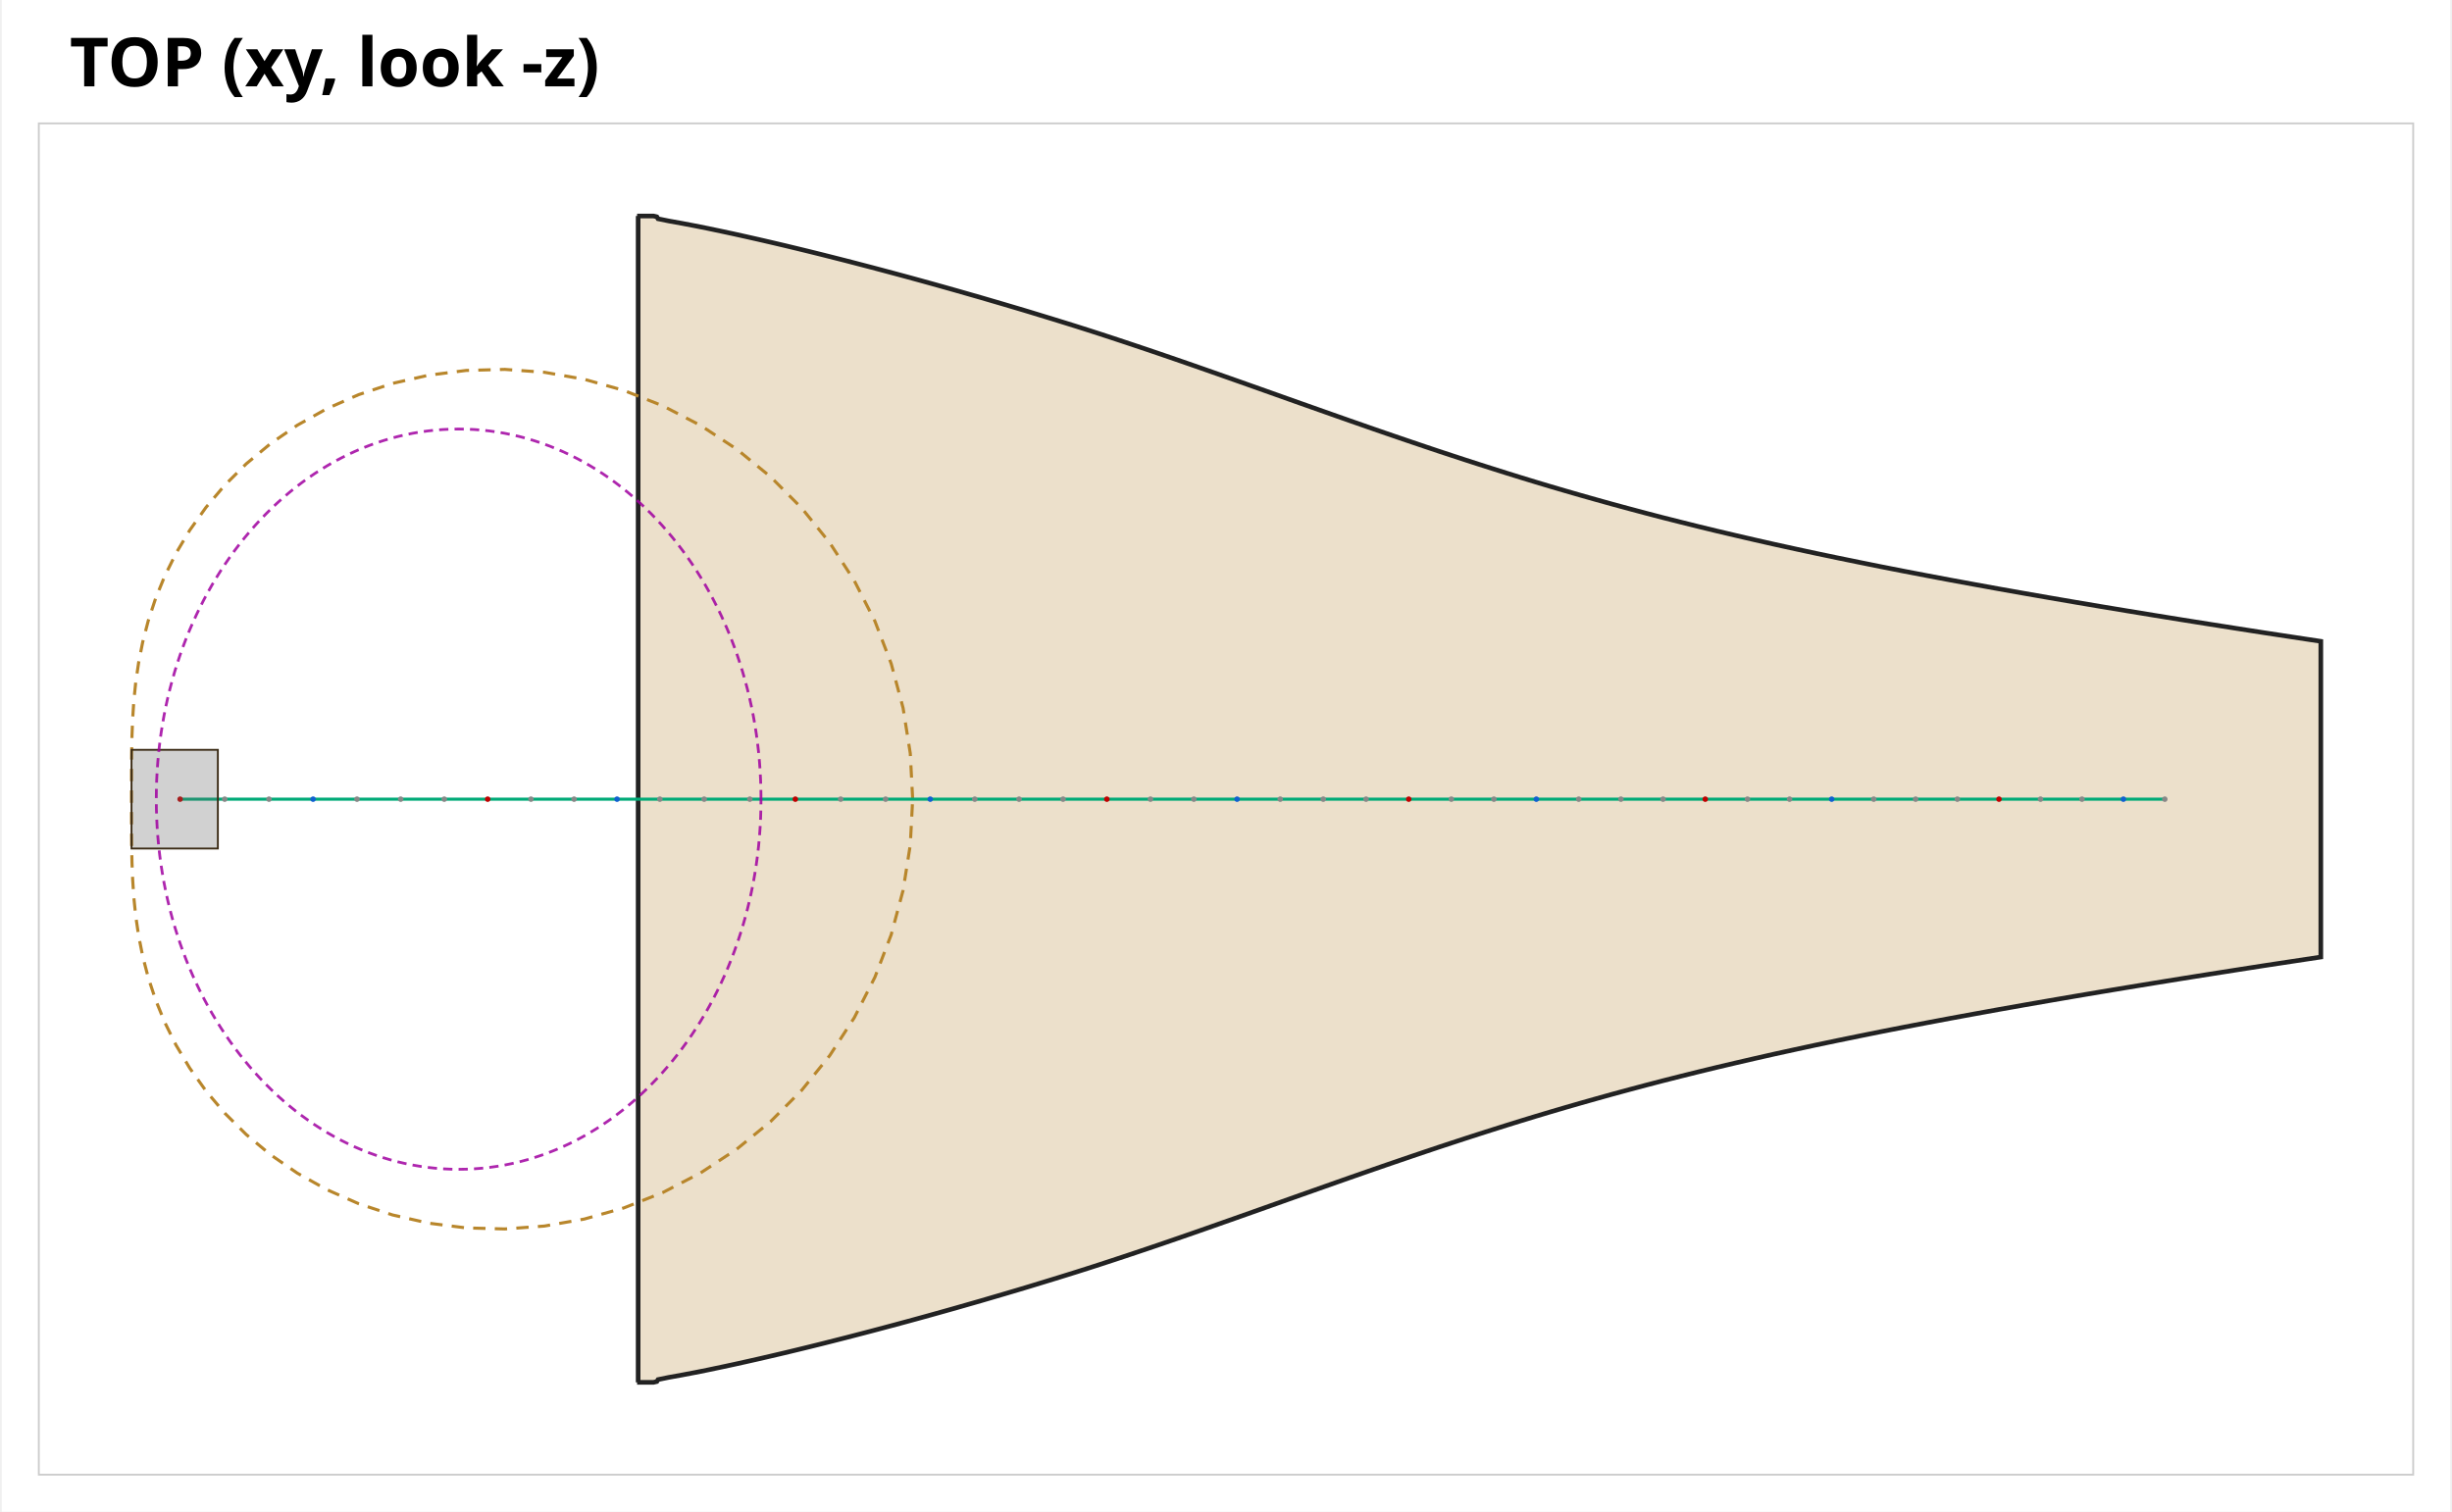
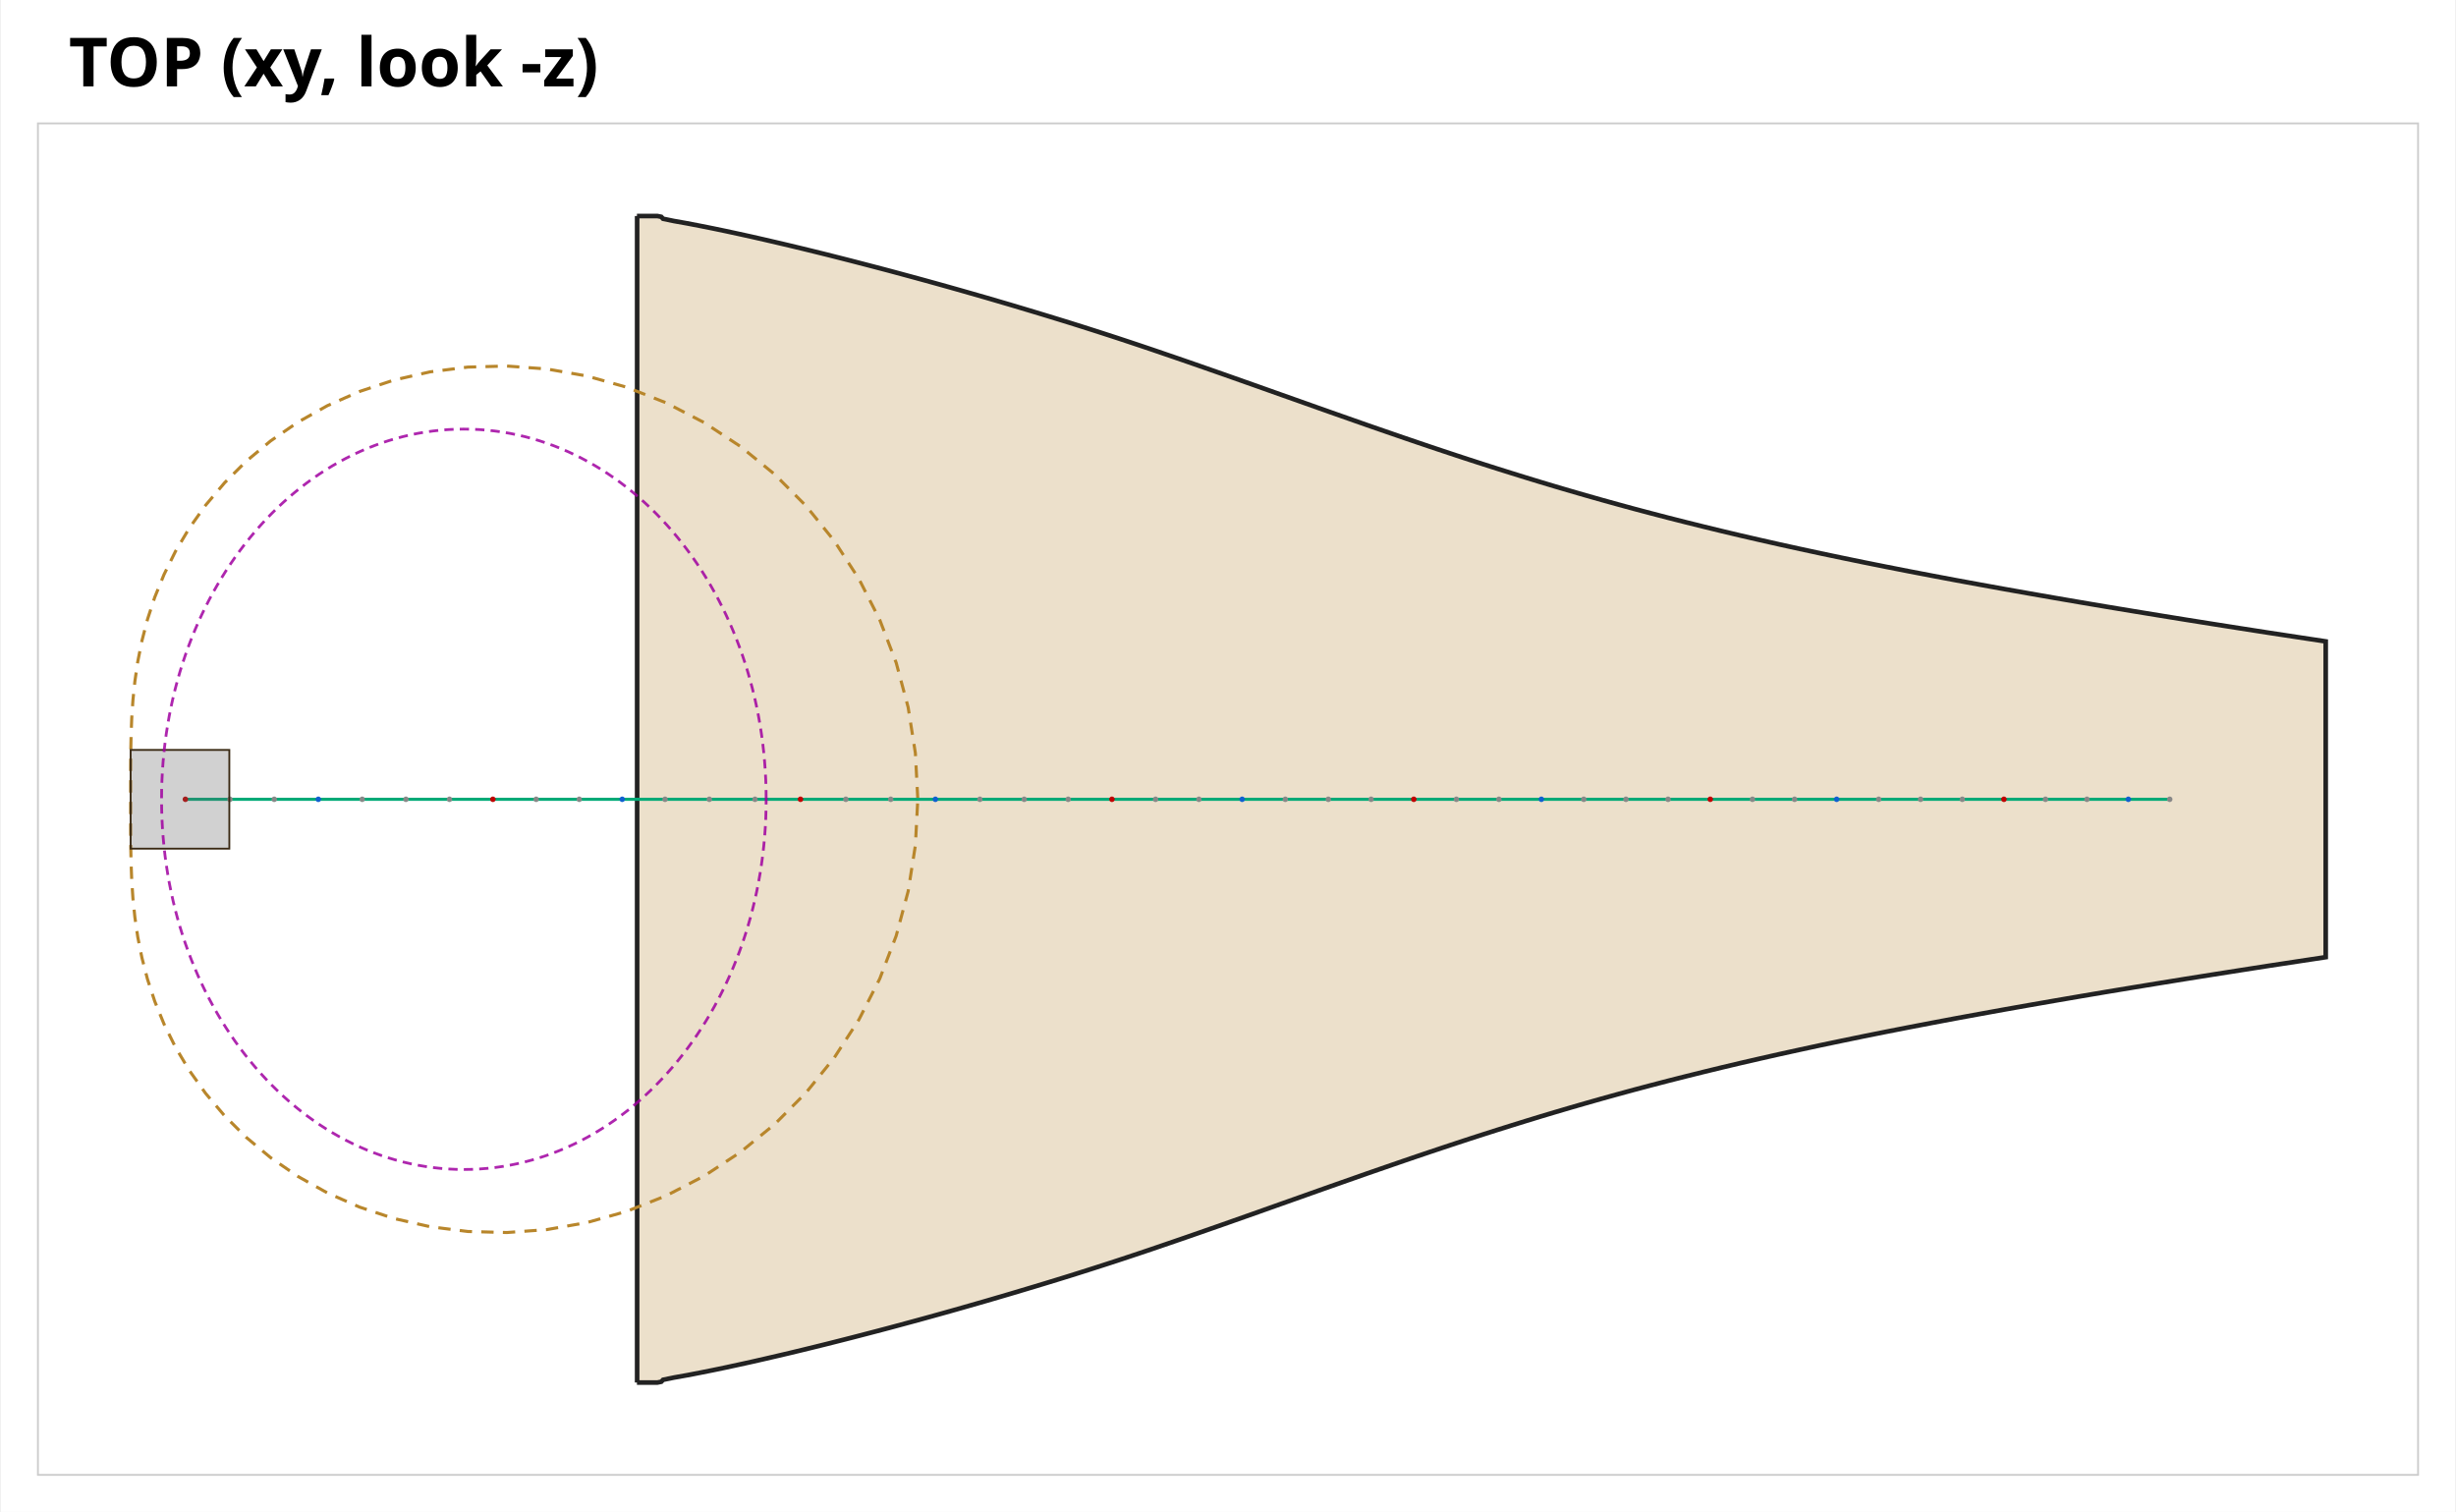
- <svg xmlns="http://www.w3.org/2000/svg" viewBox="-57.8 -259.1 793.6 490.1" width="900" height="555" font-family="sans-serif" font-size="12">
-   <rect x="-57.8" y="-259.1" width="793.6" height="490.1" fill="#fff" />
-   <rect x="-45.8" y="-219.1" width="769.6" height="438.1" fill="none" stroke="#ccc" stroke-width="0.6" />
-   <text x="-35.8" y="-231.1" font-family="sans-serif" font-size="22" font-weight="bold" fill="#000">TOP (xy, look -z)</text>
+ <svg xmlns="http://www.w3.org/2000/svg" viewBox="-59.8 -259.1 795.6 490.1" width="900" height="554" font-family="sans-serif" font-size="12">
+   <rect x="-59.8" y="-259.1" width="795.6" height="490.1" fill="#fff" />
+   <rect x="-47.8" y="-219.1" width="771.6" height="438.1" fill="none" stroke="#ccc" stroke-width="0.6" />
+   <text x="-37.8" y="-231.1" font-family="sans-serif" font-size="22" font-weight="bold" fill="#000">TOP (xy, look -z)</text>
  <g transform="scale(1,-1)">
-     <path d="M 148.46 189.07 L 148.29 189.07 L 148.14 189.07 L 148.12 189.07 L 148.26 189.07 L 148.59 189.07 L 149.13 189.07 L 149.90 189.07 L 150.88 189.07 L 152.08 189.07 L 153.43 189.07 L 154.53 188.80 L 154.91 188.17 L 158.38 187.46 L 162.66 186.69 L 166.91 185.88 L 171.12 185.04 L 175.30 184.16 L 179.46 183.27 L 183.60 182.35 L 187.72 181.42 L 191.82 180.47 L 195.91 179.51 L 199.98 178.53 L 204.04 177.54 L 208.08 176.54 L 212.11 175.52 L 216.13 174.50 L 220.13 173.46 L 224.12 172.42 L 228.11 171.36 L 232.08 170.30 L 236.04 169.23 L 239.99 168.15 L 243.93 167.06 L 247.86 165.96 L 251.79 164.85 L 255.70 163.73 L 259.61 162.61 L 263.50 161.47 L 267.39 160.33 L 271.27 159.18 L 275.15 158.02 L 279.01 156.84 L 282.87 155.66 L 286.72 154.47 L 290.57 153.27 L 294.40 152.05 L 298.22 150.82 L 302.04 149.57 L 305.85 148.31 L 309.65 147.04 L 313.46 145.76 L 317.26 144.47 L 321.05 143.17 L 324.85 141.86 L 328.66 140.54 L 332.46 139.21 L 336.27 137.87 L 340.08 136.53 L 343.91 135.18 L 347.74 133.82 L 351.58 132.46 L 355.44 131.09 L 359.31 129.71 L 363.20 128.33 L 367.11 126.95 L 371.04 125.56 L 375.00 124.16 L 378.98 122.76 L 382.99 121.36 L 387.03 119.95 L 391.11 118.54 L 395.23 117.13 L 399.39 115.71 L 403.59 114.29 L 407.84 112.86 L 412.15 111.44 L 416.51 110.01 L 420.94 108.58 L 425.43 107.15 L 429.99 105.71 L 434.62 104.27 L 439.34 102.83 L 444.14 101.39 L 449.04 99.95 L 454.03 98.51 L 459.12 97.07 L 464.33 95.62 L 469.64 94.18 L 475.08 92.73 L 480.64 91.28 L 486.33 89.84 L 492.15 88.39 L 498.12 86.94 L 504.23 85.50 L 510.49 84.05 L 516.89 82.60 L 523.46 81.16 L 530.18 79.71 L 537.05 78.27 L 544.08 76.83 L 551.27 75.38 L 558.61 73.94 L 566.11 72.50 L 573.75 71.06 L 581.54 69.63 L 589.48 68.19 L 597.54 66.76 L 605.75 65.33 L 614.07 63.90 L 622.52 62.47 L 631.08 61.05 L 639.75 59.63 L 648.52 58.21 L 657.39 56.80 L 666.35 55.39 L 675.39 53.98 L 684.60 52.58 L 693.86 51.18 L 693.86 -51.18 L 684.60 -52.58 L 675.39 -53.98 L 666.35 -55.39 L 657.39 -56.80 L 648.52 -58.21 L 639.75 -59.63 L 631.08 -61.05 L 622.52 -62.47 L 614.07 -63.90 L 605.75 -65.33 L 597.54 -66.76 L 589.48 -68.19 L 581.54 -69.63 L 573.75 -71.06 L 566.11 -72.50 L 558.61 -73.94 L 551.27 -75.38 L 544.08 -76.83 L 537.05 -78.27 L 530.18 -79.71 L 523.46 -81.16 L 516.89 -82.60 L 510.49 -84.05 L 504.23 -85.50 L 498.12 -86.94 L 492.15 -88.39 L 486.33 -89.84 L 480.64 -91.28 L 475.08 -92.73 L 469.64 -94.18 L 464.33 -95.62 L 459.12 -97.07 L 454.03 -98.51 L 449.04 -99.95 L 444.14 -101.39 L 439.34 -102.83 L 434.62 -104.27 L 429.99 -105.71 L 425.43 -107.15 L 420.94 -108.58 L 416.51 -110.01 L 412.15 -111.44 L 407.84 -112.86 L 403.59 -114.29 L 399.39 -115.71 L 395.23 -117.13 L 391.11 -118.54 L 387.03 -119.95 L 382.99 -121.36 L 378.98 -122.76 L 375.00 -124.16 L 371.04 -125.56 L 367.11 -126.95 L 363.20 -128.33 L 359.31 -129.71 L 355.44 -131.09 L 351.58 -132.46 L 347.74 -133.82 L 343.91 -135.18 L 340.08 -136.53 L 336.27 -137.87 L 332.46 -139.21 L 328.66 -140.54 L 324.85 -141.86 L 321.05 -143.17 L 317.26 -144.47 L 313.46 -145.76 L 309.65 -147.04 L 305.85 -148.31 L 302.04 -149.57 L 298.22 -150.82 L 294.40 -152.05 L 290.57 -153.27 L 286.72 -154.47 L 282.87 -155.66 L 279.01 -156.84 L 275.15 -158.02 L 271.27 -159.18 L 267.39 -160.33 L 263.50 -161.47 L 259.61 -162.61 L 255.70 -163.73 L 251.79 -164.85 L 247.86 -165.96 L 243.93 -167.06 L 239.99 -168.15 L 236.04 -169.23 L 232.08 -170.30 L 228.11 -171.36 L 224.12 -172.42 L 220.13 -173.46 L 216.13 -174.50 L 212.11 -175.52 L 208.08 -176.54 L 204.04 -177.54 L 199.98 -178.53 L 195.91 -179.51 L 191.82 -180.47 L 187.72 -181.42 L 183.60 -182.35 L 179.46 -183.27 L 175.30 -184.16 L 171.12 -185.04 L 166.91 -185.88 L 162.66 -186.69 L 158.38 -187.46 L 154.91 -188.17 L 154.53 -188.80 L 153.43 -189.07 L 152.08 -189.07 L 150.88 -189.07 L 149.90 -189.07 L 149.13 -189.07 L 148.59 -189.07 L 148.26 -189.07 L 148.12 -189.07 L 148.14 -189.07 L 148.29 -189.07 L 148.46 -189.07 L 148.46 189.07" fill="#e4d4b5" fill-opacity="0.7" stroke="#222" stroke-width="1.5" />
-     <path d="M 237.44 0.00 L 236.66 14.88 L 234.33 29.58 L 230.49 43.92 L 225.20 57.72 L 218.53 70.82 L 210.59 83.08 L 201.50 94.34 L 191.39 104.51 L 180.41 113.47 L 168.71 121.16 L 156.46 127.52 L 143.83 132.52 L 130.97 136.14 L 118.07 138.40 L 105.26 139.34 L 92.71 139.00 L 80.55 137.46 L 68.90 134.81 L 57.87 131.15 L 47.55 126.59 L 38.00 121.25 L 29.29 115.26 L 21.44 108.73 L 14.47 101.80 L 8.37 94.58 L 3.12 87.19 L -1.32 79.74 L -4.99 72.32 L -7.97 65.00 L -10.32 57.87 L -12.12 50.96 L -13.44 44.31 L -14.38 37.95 L -15.00 31.87 L -15.38 26.07 L -15.60 20.52 L -15.70 15.18 L -15.74 10.02 L -15.75 4.98 L -15.75 0.00 L -15.75 -4.98 L -15.74 -10.02 L -15.70 -15.18 L -15.60 -20.52 L -15.38 -26.07 L -15.00 -31.87 L -14.38 -37.95 L -13.44 -44.31 L -12.12 -50.96 L -10.32 -57.87 L -7.97 -65.00 L -4.99 -72.32 L -1.32 -79.74 L 3.12 -87.19 L 8.37 -94.58 L 14.47 -101.80 L 21.44 -108.73 L 29.29 -115.26 L 38.00 -121.25 L 47.55 -126.59 L 57.87 -131.15 L 68.90 -134.81 L 80.55 -137.46 L 92.71 -139.00 L 105.26 -139.34 L 118.07 -138.40 L 130.97 -136.14 L 143.83 -132.52 L 156.46 -127.52 L 168.71 -121.16 L 180.41 -113.47 L 191.39 -104.51 L 201.50 -94.34 L 210.59 -83.08 L 218.53 -70.82 L 225.20 -57.72 L 230.49 -43.92 L 234.33 -29.58 L 236.66 -14.88 L 237.44 0.00" fill="none" stroke="#b8862b" stroke-width="1.0" stroke-dasharray="4,3" />
+     <path d="M 146.45 189.07 L 146.39 189.07 L 146.41 189.07 L 146.57 189.07 L 146.90 189.07 L 147.41 189.07 L 148.13 189.07 L 149.06 189.07 L 150.20 189.07 L 151.54 189.07 L 153.02 189.07 L 154.28 188.81 L 154.86 188.18 L 158.35 187.46 L 162.63 186.70 L 166.88 185.88 L 171.09 185.04 L 175.27 184.17 L 179.43 183.27 L 183.57 182.36 L 187.69 181.42 L 191.79 180.47 L 195.88 179.51 L 199.95 178.53 L 204.00 177.54 L 208.05 176.54 L 212.08 175.52 L 216.09 174.50 L 220.10 173.46 L 224.09 172.42 L 228.08 171.37 L 232.05 170.30 L 236.01 169.23 L 239.96 168.15 L 243.90 167.06 L 247.83 165.96 L 251.76 164.85 L 255.67 163.73 L 259.58 162.61 L 263.47 161.47 L 267.36 160.33 L 271.24 159.17 L 275.12 158.01 L 278.98 156.84 L 282.84 155.66 L 286.69 154.47 L 290.54 153.26 L 294.37 152.04 L 298.19 150.81 L 302.01 149.57 L 305.82 148.31 L 309.63 147.04 L 313.43 145.76 L 317.23 144.46 L 321.03 143.16 L 324.83 141.85 L 328.63 140.53 L 332.43 139.20 L 336.24 137.87 L 340.06 136.52 L 343.88 135.17 L 347.71 133.82 L 351.56 132.45 L 355.42 131.08 L 359.29 129.71 L 363.18 128.33 L 367.09 126.94 L 371.02 125.55 L 374.98 124.16 L 378.96 122.76 L 382.97 121.35 L 387.01 119.95 L 391.09 118.54 L 395.21 117.12 L 399.37 115.70 L 403.57 114.28 L 407.82 112.86 L 412.13 111.43 L 416.49 110.00 L 420.92 108.57 L 425.41 107.14 L 429.97 105.71 L 434.61 104.27 L 439.32 102.83 L 444.13 101.39 L 449.02 99.95 L 454.01 98.51 L 459.11 97.06 L 464.31 95.62 L 469.62 94.17 L 475.06 92.73 L 480.62 91.28 L 486.31 89.84 L 492.14 88.39 L 498.10 86.94 L 504.21 85.49 L 510.47 84.05 L 516.88 82.60 L 523.44 81.16 L 530.16 79.71 L 537.04 78.27 L 544.07 76.82 L 551.26 75.38 L 558.60 73.94 L 566.10 72.50 L 573.74 71.06 L 581.53 69.63 L 589.47 68.19 L 597.54 66.76 L 605.74 65.33 L 614.07 63.90 L 622.51 62.47 L 631.08 61.05 L 639.75 59.63 L 648.52 58.21 L 657.39 56.80 L 666.35 55.39 L 675.39 53.98 L 684.60 52.58 L 693.86 51.18 L 693.86 -51.18 L 684.60 -52.58 L 675.39 -53.98 L 666.35 -55.39 L 657.39 -56.80 L 648.52 -58.21 L 639.75 -59.63 L 631.08 -61.05 L 622.51 -62.47 L 614.07 -63.90 L 605.74 -65.33 L 597.54 -66.76 L 589.47 -68.19 L 581.53 -69.63 L 573.74 -71.06 L 566.10 -72.50 L 558.60 -73.94 L 551.26 -75.38 L 544.07 -76.82 L 537.04 -78.27 L 530.16 -79.71 L 523.44 -81.16 L 516.88 -82.60 L 510.47 -84.05 L 504.21 -85.49 L 498.10 -86.94 L 492.14 -88.39 L 486.31 -89.84 L 480.62 -91.28 L 475.06 -92.73 L 469.62 -94.17 L 464.31 -95.62 L 459.11 -97.06 L 454.01 -98.51 L 449.02 -99.95 L 444.13 -101.39 L 439.32 -102.83 L 434.61 -104.27 L 429.97 -105.71 L 425.41 -107.14 L 420.92 -108.57 L 416.49 -110.00 L 412.13 -111.43 L 407.82 -112.86 L 403.57 -114.28 L 399.37 -115.70 L 395.21 -117.12 L 391.09 -118.54 L 387.01 -119.95 L 382.97 -121.35 L 378.96 -122.76 L 374.98 -124.16 L 371.02 -125.55 L 367.09 -126.94 L 363.18 -128.33 L 359.29 -129.71 L 355.42 -131.08 L 351.56 -132.45 L 347.71 -133.82 L 343.88 -135.17 L 340.06 -136.52 L 336.24 -137.87 L 332.43 -139.20 L 328.63 -140.53 L 324.83 -141.85 L 321.03 -143.16 L 317.23 -144.46 L 313.43 -145.76 L 309.63 -147.04 L 305.82 -148.31 L 302.01 -149.57 L 298.19 -150.81 L 294.37 -152.04 L 290.54 -153.26 L 286.69 -154.47 L 282.84 -155.66 L 278.98 -156.84 L 275.12 -158.01 L 271.24 -159.17 L 267.36 -160.33 L 263.47 -161.47 L 259.58 -162.61 L 255.67 -163.73 L 251.76 -164.85 L 247.83 -165.96 L 243.90 -167.06 L 239.96 -168.15 L 236.01 -169.23 L 232.05 -170.30 L 228.08 -171.37 L 224.09 -172.42 L 220.10 -173.46 L 216.09 -174.50 L 212.08 -175.52 L 208.05 -176.54 L 204.00 -177.54 L 199.95 -178.53 L 195.88 -179.51 L 191.79 -180.47 L 187.69 -181.42 L 183.57 -182.36 L 179.43 -183.27 L 175.27 -184.17 L 171.09 -185.04 L 166.88 -185.88 L 162.63 -186.70 L 158.35 -187.46 L 154.86 -188.18 L 154.28 -188.81 L 153.02 -189.07 L 151.54 -189.07 L 150.20 -189.07 L 149.06 -189.07 L 148.13 -189.07 L 147.41 -189.07 L 146.90 -189.07 L 146.57 -189.07 L 146.41 -189.07 L 146.39 -189.07 L 146.45 -189.07 L 146.45 189.07" fill="#e4d4b5" fill-opacity="0.7" stroke="#222" stroke-width="1.5" />
+     <path d="M 237.44 0.00 L 236.65 15.00 L 234.31 29.82 L 230.43 44.27 L 225.10 58.18 L 218.38 71.38 L 210.38 83.73 L 201.22 95.09 L 191.03 105.34 L 179.96 114.37 L 168.17 122.12 L 155.82 128.53 L 143.08 133.57 L 130.13 137.22 L 117.12 139.50 L 104.21 140.44 L 91.56 140.10 L 79.31 138.55 L 67.56 135.88 L 56.45 132.19 L 46.04 127.60 L 36.42 122.21 L 27.64 116.17 L 19.73 109.59 L 12.71 102.60 L 6.56 95.33 L 1.26 87.88 L -3.21 80.37 L -6.91 72.89 L -9.92 65.52 L -12.28 58.33 L -14.09 51.36 L -15.43 44.66 L -16.37 38.25 L -17.00 32.12 L -17.39 26.27 L -17.60 20.68 L -17.71 15.30 L -17.75 10.10 L -17.75 5.02 L -17.75 0.00 L -17.75 -5.02 L -17.75 -10.10 L -17.71 -15.30 L -17.60 -20.68 L -17.39 -26.27 L -17.00 -32.12 L -16.37 -38.25 L -15.43 -44.66 L -14.09 -51.36 L -12.28 -58.33 L -9.92 -65.52 L -6.91 -72.89 L -3.21 -80.37 L 1.26 -87.88 L 6.56 -95.33 L 12.71 -102.60 L 19.73 -109.59 L 27.64 -116.17 L 36.42 -122.21 L 46.04 -127.60 L 56.45 -132.19 L 67.56 -135.88 L 79.31 -138.55 L 91.56 -140.10 L 104.21 -140.44 L 117.12 -139.50 L 130.13 -137.22 L 143.08 -133.57 L 155.82 -128.53 L 168.17 -122.12 L 179.96 -114.37 L 191.03 -105.34 L 201.22 -95.09 L 210.38 -83.73 L 218.38 -71.38 L 225.10 -58.18 L 230.43 -44.27 L 234.31 -29.82 L 236.65 -15.00 L 237.44 0.00" fill="none" stroke="#b8862b" stroke-width="1.0" stroke-dasharray="4,3" />
    <line x1="0.00" y1="0" x2="643.29" y2="0" stroke="#0a7" stroke-width="1.0" />
    <circle cx="0.00" cy="0" r="0.9" fill="#c00000" />
    <circle cx="14.45" cy="0" r="0.9" fill="#888" />
    <circle cx="28.81" cy="0" r="0.9" fill="#888" />
    <circle cx="43.10" cy="0" r="0.9" fill="#1060d0" />
    <circle cx="57.33" cy="0" r="0.9" fill="#888" />
    <circle cx="71.50" cy="0" r="0.9" fill="#888" />
    <circle cx="85.62" cy="0" r="0.9" fill="#888" />
    <circle cx="99.69" cy="0" r="0.9" fill="#c00000" />
    <circle cx="113.72" cy="0" r="0.9" fill="#888" />
    <circle cx="127.69" cy="0" r="0.9" fill="#888" />
    <circle cx="141.62" cy="0" r="0.9" fill="#1060d0" />
    <circle cx="155.50" cy="0" r="0.9" fill="#888" />
    <circle cx="169.86" cy="0" r="0.9" fill="#888" />
    <circle cx="184.66" cy="0" r="0.9" fill="#888" />
    <circle cx="199.41" cy="0" r="0.9" fill="#c00000" />
    <circle cx="214.11" cy="0" r="0.9" fill="#888" />
    <circle cx="228.67" cy="0" r="0.9" fill="#888" />
    <circle cx="243.14" cy="0" r="0.9" fill="#1060d0" />
    <circle cx="257.57" cy="0" r="0.9" fill="#888" />
    <circle cx="271.93" cy="0" r="0.9" fill="#888" />
    <circle cx="286.19" cy="0" r="0.9" fill="#888" />
    <circle cx="300.38" cy="0" r="0.9" fill="#c00000" />
    <circle cx="314.52" cy="0" r="0.9" fill="#888" />
    <circle cx="328.57" cy="0" r="0.9" fill="#888" />
    <circle cx="342.59" cy="0" r="0.9" fill="#1060d0" />
    <circle cx="356.58" cy="0" r="0.9" fill="#888" />
    <circle cx="370.52" cy="0" r="0.9" fill="#888" />
    <circle cx="384.40" cy="0" r="0.9" fill="#888" />
    <circle cx="398.23" cy="0" r="0.9" fill="#c00000" />
    <circle cx="412.04" cy="0" r="0.9" fill="#888" />
    <circle cx="425.83" cy="0" r="0.9" fill="#888" />
    <circle cx="439.59" cy="0" r="0.9" fill="#1060d0" />
    <circle cx="453.33" cy="0" r="0.9" fill="#888" />
    <circle cx="467.01" cy="0" r="0.9" fill="#888" />
    <circle cx="480.66" cy="0" r="0.9" fill="#888" />
    <circle cx="494.34" cy="0" r="0.9" fill="#c00000" />
    <circle cx="508.02" cy="0" r="0.9" fill="#888" />
    <circle cx="521.67" cy="0" r="0.9" fill="#888" />
    <circle cx="535.32" cy="0" r="0.9" fill="#1060d0" />
    <circle cx="548.94" cy="0" r="0.9" fill="#888" />
    <circle cx="562.52" cy="0" r="0.9" fill="#888" />
    <circle cx="576.05" cy="0" r="0.9" fill="#888" />
    <circle cx="589.55" cy="0" r="0.9" fill="#c00000" />
    <circle cx="603.01" cy="0" r="0.9" fill="#888" />
    <circle cx="616.45" cy="0" r="0.9" fill="#888" />
    <circle cx="629.87" cy="0" r="0.9" fill="#1060d0" />
    <circle cx="643.29" cy="0" r="0.9" fill="#888" />
-     <rect x="-15.75" y="-16.00" width="27.99" height="32.00" fill="#666" fill-opacity="0.3" stroke="#3a2a14" stroke-width="0.6" />
+     <rect x="-17.75" y="-16.00" width="32.00" height="32.00" fill="#666" fill-opacity="0.3" stroke="#3a2a14" stroke-width="0.6" />
    <ellipse cx="90.28" cy="0" rx="98.00" ry="120.00" fill="none" stroke="#a000a0" stroke-width="0.9" stroke-dasharray="3,2" opacity="0.85" />
  </g>
</svg>
